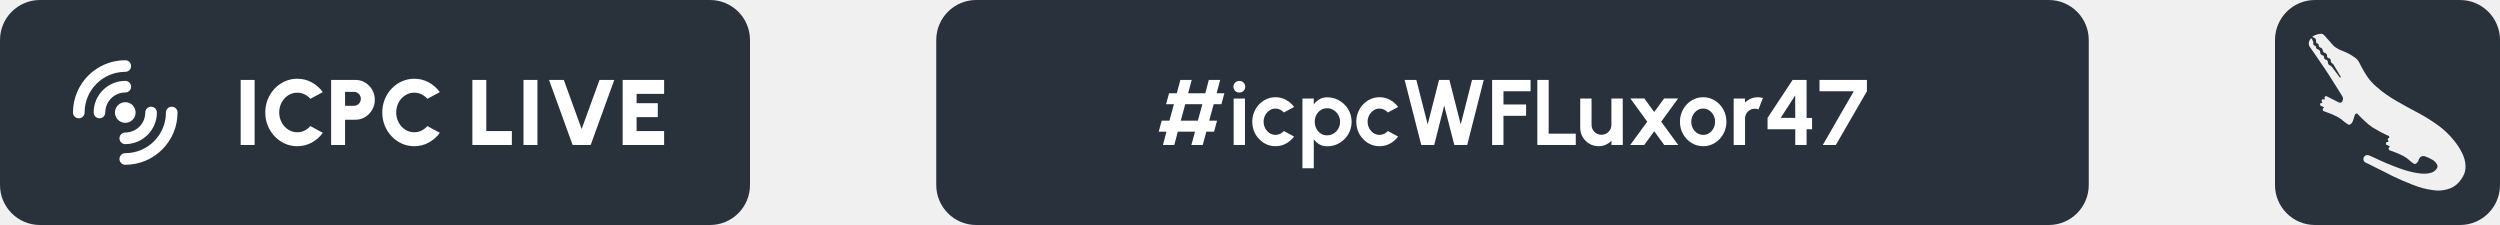
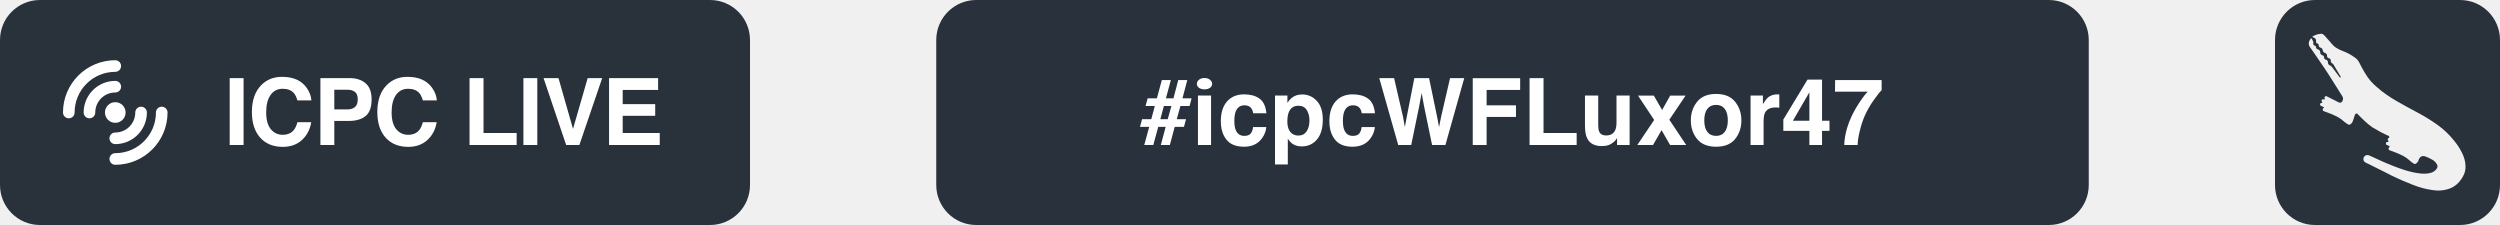
<svg xmlns="http://www.w3.org/2000/svg" width="1000" height="90" viewBox="0 0 1000 90" fill="none">
  <rect width="300" height="90" rx="16" fill="#29313B" />
-   <circle cx="50.109" cy="45" r="4.131" fill="white" />
-   <path d="M31.52 45C31.52 34.734 39.842 26.412 50.108 26.412" stroke="white" stroke-width="4.647" stroke-linecap="round" />
-   <path d="M68.697 45C68.697 55.266 60.375 63.588 50.109 63.588" stroke="white" stroke-width="4.647" stroke-linecap="round" />
-   <path d="M39.783 45C39.783 39.297 44.407 34.673 50.11 34.673" stroke="white" stroke-width="4.647" stroke-linecap="round" />
-   <path d="M60.434 45C60.434 50.703 55.81 55.327 50.107 55.327" stroke="white" stroke-width="4.647" stroke-linecap="round" />
-   <path d="M96.269 58V31.977H101.845V58H96.269ZM118.902 58.483C117.142 58.483 115.488 58.136 113.939 57.442C112.39 56.736 111.027 55.763 109.849 54.524C108.685 53.285 107.768 51.853 107.098 50.23C106.442 48.594 106.113 46.847 106.113 44.988C106.113 43.117 106.442 41.37 107.098 39.746C107.768 38.111 108.685 36.679 109.849 35.453C111.027 34.213 112.39 33.247 113.939 32.553C115.488 31.846 117.142 31.493 118.902 31.493C121.009 31.493 122.948 31.983 124.72 32.962C126.492 33.928 127.961 35.223 129.125 36.847L124.144 39.523C123.499 38.78 122.725 38.185 121.82 37.739C120.916 37.293 119.943 37.07 118.902 37.07C117.911 37.07 116.975 37.274 116.095 37.683C115.228 38.092 114.459 38.662 113.79 39.393C113.133 40.112 112.619 40.948 112.247 41.903C111.876 42.857 111.69 43.885 111.69 44.988C111.69 46.079 111.876 47.101 112.247 48.055C112.619 49.01 113.133 49.852 113.79 50.583C114.459 51.302 115.228 51.872 116.095 52.293C116.975 52.702 117.911 52.907 118.902 52.907C119.943 52.907 120.916 52.684 121.82 52.238C122.725 51.779 123.499 51.172 124.144 50.416L129.125 53.13C127.961 54.741 126.492 56.036 124.72 57.015C122.948 57.994 121.009 58.483 118.902 58.483ZM132.452 58V31.977H142.266C143.692 31.977 144.98 32.342 146.133 33.073C147.298 33.792 148.221 34.758 148.902 35.973C149.584 37.175 149.925 38.495 149.925 39.932C149.925 41.395 149.572 42.727 148.865 43.929C148.171 45.131 147.242 46.091 146.077 46.81C144.912 47.529 143.642 47.888 142.266 47.888H138.028V58H132.452ZM138.028 42.312H141.634C142.13 42.312 142.582 42.188 142.991 41.94C143.4 41.679 143.729 41.339 143.977 40.917C144.224 40.496 144.348 40.031 144.348 39.523C144.348 39.015 144.224 38.55 143.977 38.129C143.729 37.708 143.4 37.373 142.991 37.125C142.582 36.865 142.13 36.735 141.634 36.735H138.028V42.312ZM165.699 58.483C163.94 58.483 162.285 58.136 160.736 57.442C159.187 56.736 157.824 55.763 156.647 54.524C155.482 53.285 154.565 51.853 153.896 50.23C153.239 48.594 152.911 46.847 152.911 44.988C152.911 43.117 153.239 41.37 153.896 39.746C154.565 38.111 155.482 36.679 156.647 35.453C157.824 34.213 159.187 33.247 160.736 32.553C162.285 31.846 163.94 31.493 165.699 31.493C167.806 31.493 169.745 31.983 171.517 32.962C173.289 33.928 174.758 35.223 175.923 36.847L170.941 39.523C170.297 38.78 169.522 38.185 168.618 37.739C167.713 37.293 166.74 37.07 165.699 37.07C164.708 37.07 163.772 37.274 162.892 37.683C162.025 38.092 161.257 38.662 160.587 39.393C159.931 40.112 159.416 40.948 159.045 41.903C158.673 42.857 158.487 43.885 158.487 44.988C158.487 46.079 158.673 47.101 159.045 48.055C159.416 49.01 159.931 49.852 160.587 50.583C161.257 51.302 162.025 51.872 162.892 52.293C163.772 52.702 164.708 52.907 165.699 52.907C166.74 52.907 167.713 52.684 168.618 52.238C169.522 51.779 170.297 51.172 170.941 50.416L175.923 53.13C174.758 54.741 173.289 56.036 171.517 57.015C169.745 57.994 167.806 58.483 165.699 58.483ZM188.943 58V31.977H194.519V52.423H204.743V58H188.943ZM209.396 58V31.977H214.972V58H209.396ZM229.055 58L219.612 31.977H225.523L232.661 51.606L239.799 31.977H245.71L236.267 58H229.055ZM249.064 58V31.977H265.645V37.553H254.64V41.271H263.117V46.847H254.64V52.423H265.645V58H249.064Z" fill="white" />
+   <circle cx="46.109" cy="45" r="4.131" fill="white" />
+   <path d="M27.52 45C27.52 34.734 35.842 26.412 46.108 26.412" stroke="white" stroke-width="4.647" stroke-linecap="round" />
+   <path d="M64.697 45C64.697 55.266 56.375 63.588 46.109 63.588" stroke="white" stroke-width="4.647" stroke-linecap="round" />
+   <path d="M35.783 45C35.783 39.297 40.407 34.673 46.11 34.673" stroke="white" stroke-width="4.647" stroke-linecap="round" />
+   <path d="M56.434 45C56.434 50.703 51.81 55.327 46.107 55.327" stroke="white" stroke-width="4.647" stroke-linecap="round" />
+   <path d="M97.431 58H91.877V31.243H97.431V58ZM104.512 34.039C106.69 31.836 109.461 30.735 112.825 30.735C117.327 30.735 120.619 32.211 122.7 35.164C123.85 36.822 124.467 38.486 124.552 40.156H118.961C118.598 38.873 118.132 37.905 117.563 37.252C116.547 36.09 115.04 35.509 113.043 35.509C111.01 35.509 109.407 36.332 108.233 37.978C107.059 39.611 106.472 41.929 106.472 44.93C106.472 47.931 107.089 50.182 108.324 51.683C109.57 53.171 111.149 53.916 113.061 53.916C115.022 53.916 116.516 53.274 117.545 51.992C118.114 51.302 118.586 50.267 118.961 48.887H124.498C124.013 51.804 122.773 54.176 120.776 56.003C118.792 57.831 116.244 58.744 113.134 58.744C109.286 58.744 106.26 57.51 104.058 55.041C101.855 52.56 100.754 49.16 100.754 44.839C100.754 40.168 102.006 36.568 104.512 34.039ZM138.93 35.89H133.72V43.768H138.93C140.249 43.768 141.271 43.448 141.997 42.806C142.736 42.165 143.105 41.148 143.105 39.757C143.105 38.365 142.736 37.373 141.997 36.78C141.271 36.187 140.249 35.89 138.93 35.89ZM139.401 48.379H133.72V58H128.165V31.243H139.819C142.506 31.243 144.648 31.933 146.245 33.312C147.842 34.692 148.641 36.828 148.641 39.72C148.641 42.879 147.842 45.112 146.245 46.419C144.648 47.726 142.366 48.379 139.401 48.379ZM154.687 34.039C156.865 31.836 159.636 30.735 163.001 30.735C167.502 30.735 170.794 32.211 172.876 35.164C174.025 36.822 174.642 38.486 174.727 40.156H169.136C168.773 38.873 168.307 37.905 167.738 37.252C166.722 36.09 165.215 35.509 163.218 35.509C161.185 35.509 159.582 36.332 158.408 37.978C157.234 39.611 156.647 41.929 156.647 44.93C156.647 47.931 157.264 50.182 158.499 51.683C159.745 53.171 161.324 53.916 163.237 53.916C165.197 53.916 166.692 53.274 167.72 51.992C168.289 51.302 168.761 50.267 169.136 48.887H174.673C174.189 51.804 172.948 54.176 170.951 56.003C168.967 57.831 166.419 58.744 163.309 58.744C159.461 58.744 156.435 57.51 154.233 55.041C152.03 52.56 150.929 49.16 150.929 44.839C150.929 40.168 152.182 36.568 154.687 34.039ZM187.817 31.243H193.408V53.19H206.659V58H187.817V31.243ZM214.919 58H209.364V31.243H214.919V58ZM235.069 31.243H240.878L231.747 58H226.465L217.425 31.243H223.397L229.206 51.556L235.069 31.243ZM263.243 35.981H249.084V41.663H262.081V46.31H249.084V53.19H263.896V58H243.62V31.243H263.243V35.981Z" fill="white" />
  <rect x="374.5" width="461" height="90" rx="16" fill="#29313C" />
-   <path d="M488.563 41.679H485.477L483.674 48.278H486.815L485.626 52.665H482.54L481.09 58H476.555L478.004 52.665H471.127L469.714 58H465.179L466.591 52.665H463.487L464.677 48.278H467.762L469.565 41.679H466.424L467.614 37.311H470.718L472.149 31.977H476.685L475.253 37.311H482.112L483.525 31.977H488.061L486.648 37.311H489.752L488.563 41.679ZM479.138 48.278L480.941 41.679H474.101L472.298 48.278H479.138ZM493.456 39.412H497.992V58H493.456V39.412ZM495.761 37.014C495.092 37.014 494.528 36.797 494.07 36.363C493.611 35.917 493.382 35.359 493.382 34.69C493.382 34.034 493.611 33.482 494.07 33.036C494.528 32.59 495.086 32.367 495.743 32.367C496.399 32.367 496.951 32.59 497.397 33.036C497.855 33.482 498.085 34.034 498.085 34.69C498.085 35.359 497.862 35.917 497.416 36.363C496.969 36.797 496.418 37.014 495.761 37.014ZM513.549 52.405L517.638 54.617C516.783 55.782 515.711 56.717 514.423 57.424C513.134 58.13 511.727 58.483 510.203 58.483C508.493 58.483 506.932 58.043 505.519 57.163C504.119 56.284 502.997 55.106 502.154 53.632C501.324 52.145 500.909 50.503 500.909 48.706C500.909 47.343 501.151 46.072 501.634 44.895C502.117 43.706 502.78 42.665 503.623 41.773C504.478 40.868 505.469 40.161 506.597 39.653C507.725 39.145 508.927 38.891 510.203 38.891C511.727 38.891 513.134 39.245 514.423 39.951C515.711 40.657 516.783 41.605 517.638 42.795L513.549 44.988C513.115 44.492 512.601 44.108 512.006 43.836C511.424 43.563 510.823 43.427 510.203 43.427C509.311 43.427 508.505 43.675 507.787 44.17C507.068 44.654 506.498 45.298 506.076 46.103C505.655 46.897 505.444 47.764 505.444 48.706C505.444 49.635 505.655 50.503 506.076 51.308C506.498 52.101 507.068 52.739 507.787 53.223C508.505 53.706 509.311 53.948 510.203 53.948C510.847 53.948 511.461 53.812 512.043 53.539C512.626 53.254 513.128 52.876 513.549 52.405ZM525.511 67.294H520.976V39.412H525.511V41.773C526.118 40.93 526.862 40.248 527.742 39.728C528.634 39.195 529.675 38.928 530.864 38.928C532.228 38.928 533.498 39.182 534.675 39.691C535.852 40.199 536.887 40.905 537.779 41.81C538.684 42.702 539.384 43.737 539.88 44.914C540.388 46.091 540.642 47.355 540.642 48.706C540.642 50.057 540.388 51.327 539.88 52.517C539.384 53.706 538.684 54.753 537.779 55.658C536.887 56.55 535.852 57.25 534.675 57.758C533.498 58.266 532.228 58.52 530.864 58.52C529.675 58.52 528.634 58.26 527.742 57.74C526.862 57.207 526.118 56.519 525.511 55.676V67.294ZM530.809 43.297C529.867 43.297 529.024 43.544 528.281 44.04C527.537 44.523 526.955 45.174 526.533 45.992C526.112 46.81 525.901 47.715 525.901 48.706C525.901 49.697 526.112 50.608 526.533 51.438C526.955 52.256 527.537 52.913 528.281 53.409C529.024 53.892 529.867 54.134 530.809 54.134C531.763 54.134 532.637 53.892 533.43 53.409C534.223 52.925 534.855 52.275 535.326 51.457C535.797 50.627 536.032 49.71 536.032 48.706C536.032 47.715 535.797 46.81 535.326 45.992C534.855 45.174 534.223 44.523 533.43 44.04C532.649 43.544 531.775 43.297 530.809 43.297ZM555.155 52.405L559.244 54.617C558.389 55.782 557.317 56.717 556.028 57.424C554.74 58.13 553.333 58.483 551.809 58.483C550.099 58.483 548.537 58.043 547.125 57.163C545.724 56.284 544.603 55.106 543.76 53.632C542.93 52.145 542.515 50.503 542.515 48.706C542.515 47.343 542.756 46.072 543.24 44.895C543.723 43.706 544.386 42.665 545.229 41.773C546.084 40.868 547.075 40.161 548.203 39.653C549.33 39.145 550.532 38.891 551.809 38.891C553.333 38.891 554.74 39.245 556.028 39.951C557.317 40.657 558.389 41.605 559.244 42.795L555.155 44.988C554.721 44.492 554.207 44.108 553.612 43.836C553.029 43.563 552.428 43.427 551.809 43.427C550.917 43.427 550.111 43.675 549.392 44.17C548.674 44.654 548.104 45.298 547.682 46.103C547.261 46.897 547.05 47.764 547.05 48.706C547.05 49.635 547.261 50.503 547.682 51.308C548.104 52.101 548.674 52.739 549.392 53.223C550.111 53.706 550.917 53.948 551.809 53.948C552.453 53.948 553.067 53.812 553.649 53.539C554.231 53.254 554.733 52.876 555.155 52.405ZM568.511 58L561.856 31.977H566.541L571.076 49.765L575.612 31.977H579.757L584.292 49.765L588.809 31.977H593.493L586.876 58H581.727L577.675 42.237L573.678 58H568.511ZM596.853 58V31.977H612.226V36.512H601.389V41.791H610.441V46.327H601.389V58H596.853ZM614.933 58V31.977H619.469V53.465H630.306V58H614.933ZM632.088 51.122V39.412H636.624V49.933C636.624 50.664 636.803 51.333 637.163 51.94C637.522 52.535 637.999 53.012 638.594 53.371C639.201 53.718 639.864 53.892 640.583 53.892C641.327 53.892 641.996 53.718 642.591 53.371C643.185 53.012 643.662 52.535 644.022 51.94C644.381 51.333 644.561 50.664 644.561 49.933V39.412H649.096L649.115 58H644.579L644.561 56.309C643.916 56.978 643.154 57.511 642.275 57.907C641.395 58.291 640.453 58.483 639.449 58.483C638.098 58.483 636.865 58.155 635.75 57.498C634.635 56.829 633.743 55.943 633.073 54.84C632.417 53.725 632.088 52.486 632.088 51.122ZM652.092 58L658.896 48.669L652.148 39.393H657.743L661.684 44.802L665.643 39.393H671.238L664.491 48.669L671.294 58H665.699L661.684 52.498L657.687 58H652.092ZM681.273 58.483C679.563 58.483 678.001 58.043 676.589 57.163C675.188 56.284 674.067 55.106 673.224 53.632C672.394 52.145 671.979 50.503 671.979 48.706C671.979 47.343 672.22 46.072 672.704 44.895C673.187 43.706 673.85 42.665 674.693 41.773C675.548 40.868 676.539 40.161 677.667 39.653C678.794 39.145 679.997 38.891 681.273 38.891C682.983 38.891 684.538 39.331 685.939 40.211C687.351 41.091 688.473 42.274 689.303 43.761C690.146 45.248 690.567 46.897 690.567 48.706C690.567 50.057 690.325 51.321 689.842 52.498C689.359 53.675 688.69 54.716 687.835 55.621C686.992 56.513 686.007 57.213 684.879 57.721C683.764 58.229 682.562 58.483 681.273 58.483ZM681.273 53.948C682.178 53.948 682.989 53.706 683.708 53.223C684.427 52.739 684.991 52.101 685.399 51.308C685.821 50.515 686.031 49.648 686.031 48.706C686.031 47.739 685.815 46.859 685.381 46.066C684.96 45.261 684.383 44.623 683.652 44.152C682.933 43.669 682.14 43.427 681.273 43.427C680.381 43.427 679.575 43.669 678.856 44.152C678.138 44.635 677.568 45.279 677.146 46.085C676.725 46.89 676.514 47.764 676.514 48.706C676.514 49.685 676.731 50.571 677.165 51.364C677.599 52.157 678.175 52.789 678.894 53.26C679.625 53.718 680.418 53.948 681.273 53.948ZM693.48 58L693.461 39.412H697.997L698.015 41.066C698.647 40.397 699.403 39.87 700.283 39.486C701.163 39.09 702.111 38.891 703.127 38.891C703.809 38.891 704.49 38.99 705.172 39.189L703.387 43.761C702.916 43.575 702.446 43.483 701.975 43.483C701.244 43.483 700.574 43.662 699.967 44.022C699.372 44.369 698.895 44.846 698.536 45.453C698.189 46.048 698.015 46.711 698.015 47.442V58H693.48ZM718.101 58V51.699H707.022V47.145L717.041 31.977H722.636V47.163H724.83V51.699H722.636V58H718.101ZM712.282 47.145L718.101 47.163L718.082 38.166L712.282 47.145ZM729.109 58L741.507 36.512H727.807V31.977H746.767V36.512L734.332 58H729.109Z" fill="white" />
+   <path d="M467.091 47.689L468.562 42.389H465.548L464.132 47.689H467.091ZM456.817 47.689H460.502L461.936 42.389H458.233L459.05 39.339H462.753L464.731 32.024H468.344L466.365 39.339H469.378L471.303 32.024H474.915L472.991 39.339H476.639L475.823 42.389H472.174L470.704 47.689H474.407L473.59 50.739H469.887L467.944 58H464.332L466.274 50.739H463.297L461.319 58H457.706L459.685 50.739H456L456.817 47.689ZM481.777 35.745C481.341 35.745 480.936 35.691 480.56 35.582C480.197 35.473 479.877 35.321 479.598 35.128C479.332 34.934 479.12 34.704 478.963 34.438C478.818 34.172 478.745 33.881 478.745 33.567C478.745 33.228 478.824 32.913 478.981 32.623C479.138 32.332 479.35 32.084 479.616 31.878C479.895 31.661 480.216 31.491 480.579 31.37C480.954 31.249 481.353 31.189 481.777 31.189C482.212 31.189 482.618 31.249 482.993 31.37C483.38 31.491 483.707 31.661 483.973 31.878C484.251 32.084 484.469 32.332 484.627 32.623C484.784 32.913 484.863 33.228 484.863 33.567C484.863 33.881 484.784 34.172 484.627 34.438C484.481 34.704 484.27 34.934 483.991 35.128C483.725 35.321 483.398 35.473 483.011 35.582C482.636 35.691 482.224 35.745 481.777 35.745ZM479.181 38.214H484.427V58H479.181V38.214ZM501.273 45.311C501.176 44.573 500.928 43.908 500.528 43.315C499.947 42.516 499.046 42.117 497.824 42.117C496.081 42.117 494.889 42.982 494.247 44.712C493.909 45.632 493.739 46.854 493.739 48.379C493.739 49.831 493.909 50.999 494.247 51.883C494.865 53.528 496.026 54.351 497.733 54.351C498.943 54.351 499.802 54.025 500.31 53.371C500.819 52.718 501.127 51.87 501.236 50.83H506.519C506.398 52.403 505.829 53.892 504.812 55.295C503.191 57.558 500.788 58.69 497.606 58.69C494.423 58.69 492.081 57.746 490.581 55.858C489.08 53.97 488.33 51.52 488.33 48.506C488.33 45.106 489.159 42.461 490.817 40.574C492.475 38.686 494.762 37.742 497.678 37.742C500.159 37.742 502.186 38.298 503.759 39.412C505.345 40.525 506.283 42.492 506.573 45.311H501.273ZM519.352 42.298C517.477 42.298 516.188 43.188 515.486 44.967C515.123 45.91 514.941 47.108 514.941 48.561C514.941 50.86 515.553 52.476 516.775 53.407C517.501 53.952 518.36 54.224 519.352 54.224C520.793 54.224 521.888 53.668 522.638 52.554C523.4 51.441 523.782 49.958 523.782 48.107C523.782 46.582 523.431 45.233 522.729 44.059C522.039 42.885 520.914 42.298 519.352 42.298ZM529.119 47.853C529.119 51.338 528.332 53.994 526.759 55.822C525.198 57.649 523.183 58.563 520.714 58.563C519.141 58.563 517.834 58.169 516.793 57.383C516.224 56.947 515.668 56.312 515.123 55.477V65.787H510.004V38.214H514.96V41.136C515.516 40.277 516.109 39.599 516.739 39.103C517.888 38.22 519.256 37.778 520.841 37.778C523.152 37.778 525.107 38.631 526.704 40.337C528.314 42.044 529.119 44.549 529.119 47.853ZM544.693 45.311C544.597 44.573 544.349 43.908 543.949 43.315C543.368 42.516 542.467 42.117 541.244 42.117C539.502 42.117 538.31 42.982 537.668 44.712C537.33 45.632 537.16 46.854 537.16 48.379C537.16 49.831 537.33 50.999 537.668 51.883C538.286 53.528 539.447 54.351 541.154 54.351C542.364 54.351 543.223 54.025 543.731 53.371C544.24 52.718 544.548 51.87 544.657 50.83H549.94C549.819 52.403 549.25 53.892 548.233 55.295C546.612 57.558 544.209 58.69 541.027 58.69C537.844 58.69 535.502 57.746 534.002 55.858C532.501 53.97 531.751 51.52 531.751 48.506C531.751 45.106 532.58 42.461 534.238 40.574C535.896 38.686 538.183 37.742 541.099 37.742C543.58 37.742 545.607 38.298 547.18 39.412C548.766 40.525 549.704 42.492 549.994 45.311H544.693ZM557.636 31.243L561.176 46.564L561.938 50.83L562.719 46.655L565.732 31.243H571.632L574.809 46.564L575.625 50.83L576.442 46.727L580.018 31.243H585.7L578.167 58H572.83L569.599 42.352L568.655 37.179L567.711 42.352L564.48 58H559.288L551.7 31.243H557.636ZM589.095 31.279H608.064V35.981H594.649V42.135H606.394V46.782H594.649V58H589.095V31.279ZM611.822 31.243H617.413V53.19H630.664V58H611.822V31.243ZM639.287 38.214V50.14C639.287 51.265 639.42 52.112 639.686 52.681C640.158 53.686 641.084 54.188 642.463 54.188C644.23 54.188 645.44 53.474 646.094 52.046C646.433 51.271 646.602 50.249 646.602 48.978V38.214H651.848V58H646.82V55.205C646.771 55.265 646.65 55.447 646.457 55.749C646.263 56.052 646.033 56.318 645.767 56.548C644.956 57.274 644.17 57.77 643.407 58.036C642.657 58.303 641.773 58.436 640.757 58.436C637.828 58.436 635.856 57.383 634.839 55.277C634.27 54.115 633.986 52.403 633.986 50.14V38.214H639.287ZM654.916 58L661.669 47.98L655.206 38.25H661.542L664.845 43.986L668.076 38.25H674.23L667.732 47.889L674.484 58H668.04L664.628 52.064L661.197 58H654.916ZM691.13 48.143C691.13 46.158 690.725 44.634 689.914 43.569C689.103 42.492 687.941 41.953 686.429 41.953C684.916 41.953 683.748 42.492 682.925 43.569C682.114 44.634 681.709 46.158 681.709 48.143C681.709 50.128 682.114 51.659 682.925 52.736C683.748 53.813 684.916 54.351 686.429 54.351C687.941 54.351 689.103 53.813 689.914 52.736C690.725 51.659 691.13 50.128 691.13 48.143ZM686.447 58.69C683.046 58.69 680.511 57.661 678.841 55.604C677.171 53.535 676.336 51.048 676.336 48.143C676.336 45.287 677.171 42.812 678.841 40.719C680.511 38.625 683.046 37.578 686.447 37.578C689.847 37.578 692.383 38.625 694.053 40.719C695.723 42.812 696.558 45.287 696.558 48.143C696.558 51.048 695.723 53.535 694.053 55.604C692.383 57.661 689.847 58.69 686.447 58.69ZM711.715 37.778V43.079C711.389 43.042 711.098 43.018 710.844 43.006C710.59 42.994 710.384 42.988 710.227 42.988C708.145 42.988 706.748 43.666 706.034 45.021C705.634 45.783 705.434 46.957 705.434 48.542V58H700.225V38.214H705.162V41.663C705.961 40.344 706.657 39.442 707.25 38.958C708.218 38.147 709.476 37.742 711.025 37.742C711.122 37.742 711.201 37.748 711.261 37.76C711.334 37.76 711.485 37.766 711.715 37.778ZM731.792 52.336H728.815V58H723.75V52.336H713.331V47.816L723.006 31.842H728.815V48.288H731.792V52.336ZM723.75 48.288V36.925L717.161 48.288H723.75ZM752.649 36.072C751.875 36.834 750.798 38.196 749.418 40.156C748.039 42.104 746.883 44.119 745.951 46.201C745.213 47.835 744.547 49.831 743.954 52.191C743.361 54.551 743.065 56.487 743.065 58H737.692C737.849 53.28 739.398 48.373 742.339 43.278C744.239 40.12 745.83 37.917 747.113 36.671H733.988L734.061 32.024H752.649V36.072Z" fill="white" />
  <path fill-rule="evenodd" clip-rule="evenodd" d="M1000 16C1000 7.163 992.837 0 984 0H926C917.163 0 910 7.163 910 16V74C910 82.837 917.163 90 926 90H984C992.837 90 1000 82.837 1000 74V16ZM947.625 62.151C946.918 61.831 946.083 62.062 945.643 62.701C945.092 63.5 945.375 64.602 946.245 65.032C947.085 65.447 947.979 65.886 948.929 66.347C950.545 67.182 952.079 67.946 953.533 68.639C954.965 69.369 956.076 69.937 956.866 70.344C959.532 71.64 962.244 72.815 965.001 73.87C967.736 74.962 970.371 75.678 972.906 76.019C973.747 76.138 974.563 76.231 975.355 76.227C976.983 76.219 978.508 75.917 979.928 75.391C982.037 74.609 983.768 73.047 985.12 70.706C985.986 69.206 986.344 67.656 986.194 66.058C986.102 64.443 985.658 62.846 984.863 61.265C984.09 59.648 983.122 58.113 981.96 56.662C979.886 54.001 977.533 51.74 974.901 49.879C972.305 48.039 969.585 46.371 966.741 44.875C963.934 43.401 961.195 41.893 958.524 40.351C957.317 39.654 956.013 38.828 954.613 37.873C953.213 36.919 951.84 35.833 950.493 34.617C949.037 33.337 947.9 32.095 947.083 30.892C946.266 29.688 945.584 28.587 945.038 27.589C944.55 26.576 944.075 25.667 943.612 24.864C943.186 24.081 942.636 23.471 941.962 23.033C940.421 21.899 938.863 21.049 937.289 20.481C936.237 20.107 935.283 19.642 934.428 19.085C933.649 18.578 933.005 17.897 932.408 17.185L931.875 16.551C931.307 15.93 930.775 15.33 930.28 14.752C929.785 14.173 929.391 13.799 929.098 13.63C928.769 13.44 928.124 13.458 927.164 13.684C926.34 13.905 925.655 14.187 925.11 14.531C924.999 14.601 924.963 14.744 925.021 14.862L925.641 15.094C925.938 15.205 926.179 15.428 926.313 15.716C926.391 15.882 926.429 16.064 926.426 16.247L926.418 16.72C926.413 17.042 926.635 17.324 926.949 17.394C927.244 17.46 927.459 17.712 927.479 18.013L927.491 18.207C927.517 18.606 927.793 18.945 928.178 19.051L928.276 19.078C928.704 19.195 929.017 19.564 929.064 20.006L929.074 20.1C929.129 20.628 929.522 21.058 930.033 21.203C930.043 21.206 930.053 21.209 930.062 21.211C930.542 21.349 930.85 21.804 930.82 22.302L930.819 22.319C930.794 22.745 931.01 23.162 931.42 23.28C931.464 23.293 931.509 23.305 931.554 23.317C931.6 23.324 931.645 23.332 931.688 23.341C932.116 23.424 932.34 23.844 932.306 24.279C932.27 24.732 932.512 25.166 932.919 25.37C933.11 25.466 933.269 25.614 933.378 25.797L936.277 30.654C936.348 30.773 936.303 30.928 936.178 30.99C936.075 31.041 935.95 31.011 935.881 30.919L932.783 26.779C932.617 26.557 932.4 26.379 932.149 26.261L931.902 26.145C931.445 25.929 931.158 25.465 931.17 24.96C931.182 24.493 930.938 24.049 930.492 23.91C930.448 23.896 930.403 23.882 930.357 23.869C930.297 23.854 930.239 23.838 930.183 23.822C929.832 23.719 929.639 23.369 929.645 23.003C929.652 22.58 929.393 22.186 928.98 22.095C928.976 22.094 928.973 22.093 928.969 22.092C928.925 22.083 928.878 22.069 928.836 22.054C928.471 21.925 928.172 21.627 928.126 21.243L928.068 20.765C928.013 20.302 927.696 19.912 927.255 19.763L926.951 19.66C926.649 19.558 926.443 19.276 926.438 18.957C926.432 18.617 926.198 18.322 925.869 18.237C925.526 18.148 925.288 17.835 925.296 17.481L925.316 16.688C925.319 16.571 925.257 16.461 925.156 16.403L924.734 15.524C924.673 15.398 924.539 15.325 924.4 15.343C924.058 15.688 923.804 16.115 923.638 16.624C923.383 17.404 923.482 18.119 923.935 18.771C924.357 19.307 924.906 20.088 925.583 21.113C926.28 22.101 926.994 23.147 927.722 24.25C928.472 25.317 929.133 26.285 929.706 27.152C931.096 29.222 932.394 31.24 933.601 33.205C934.663 34.901 935.781 36.683 936.957 38.551C937.324 39.135 937.285 39.877 936.94 40.475C936.705 41.012 936.067 41.245 935.544 40.98L930.694 38.519C930.43 38.385 930.106 38.47 929.942 38.717L929.809 38.918C929.728 39.04 929.747 39.203 929.854 39.303C930.092 39.525 929.857 39.914 929.55 39.806L929.247 39.699C929.08 39.641 928.895 39.709 928.806 39.862L928.631 40.166C928.547 40.311 928.588 40.495 928.724 40.59L928.799 40.643C929.08 40.84 928.873 41.279 928.542 41.187C928.401 41.148 928.252 41.214 928.187 41.345L928.086 41.546C927.939 41.84 928.066 42.197 928.365 42.333L929.441 42.818C929.65 42.912 929.609 43.219 929.384 43.256C929.301 43.269 929.232 43.327 929.204 43.407L929.122 43.639C929.003 43.976 929.182 44.346 929.519 44.466C930.415 44.786 931.396 45.154 932.461 45.571C933.79 46.143 934.71 46.577 935.222 46.873C935.99 47.316 936.68 47.812 937.291 48.359C937.938 48.928 938.572 49.392 939.194 49.751C939.524 49.941 939.846 49.932 940.161 49.724C940.476 49.516 940.74 49.229 940.951 48.863C941.057 48.68 941.168 48.403 941.285 48.032C941.389 47.701 941.558 47.156 941.793 46.398C941.853 46.206 941.934 46.02 942.034 45.846L942.141 45.661C942.159 45.63 942.18 45.601 942.203 45.575C942.413 45.336 942.782 45.331 943.001 45.561C943.953 46.565 944.916 47.518 945.889 48.421C947 49.453 947.992 50.27 948.865 50.871L951.993 52.677C952.746 53.063 953.462 53.428 954.141 53.771C954.748 54.041 955.224 54.252 955.569 54.404C955.678 54.452 955.721 54.584 955.661 54.688L955.626 54.749C955.586 54.818 955.614 54.907 955.687 54.94C955.833 55.007 955.761 55.228 955.603 55.196L955.497 55.174C955.435 55.161 955.371 55.19 955.34 55.245L955.094 55.671C954.996 55.839 955.054 56.054 955.223 56.152C955.557 56.345 955.381 56.858 954.998 56.805L954.896 56.791C954.73 56.768 954.57 56.859 954.503 57.013L954.411 57.228C954.286 57.517 954.417 57.852 954.704 57.981L955.763 58.455C955.969 58.547 955.929 58.85 955.707 58.887C955.62 58.901 955.549 58.964 955.525 59.049L955.449 59.313C955.353 59.651 955.537 60.005 955.868 60.122C956.77 60.444 957.758 60.815 958.832 61.236C960.124 61.786 961.044 62.22 961.593 62.537C962.325 62.959 963.014 63.455 963.661 64.024C964.287 64.629 964.911 65.111 965.533 65.47C965.826 65.639 966.13 65.62 966.445 65.412C966.761 65.203 967.024 64.916 967.235 64.55C967.299 64.439 967.407 64.166 967.558 63.731C967.896 62.761 968.901 62.202 969.885 62.495C970.796 62.777 971.818 63.245 972.952 63.9C973.684 64.322 974.247 64.867 974.642 65.534C975.059 66.165 975.119 66.737 974.823 67.249C974.19 68.346 973.165 69.023 971.749 69.278C970.312 69.571 968.667 69.548 966.813 69.209C964.939 68.908 962.981 68.412 960.941 67.721C958.901 67.031 956.921 66.278 955.001 65.463C953.082 64.647 951.377 63.882 949.887 63.168C949.017 62.778 948.263 62.439 947.625 62.151Z" fill="#29313B" />
</svg>
